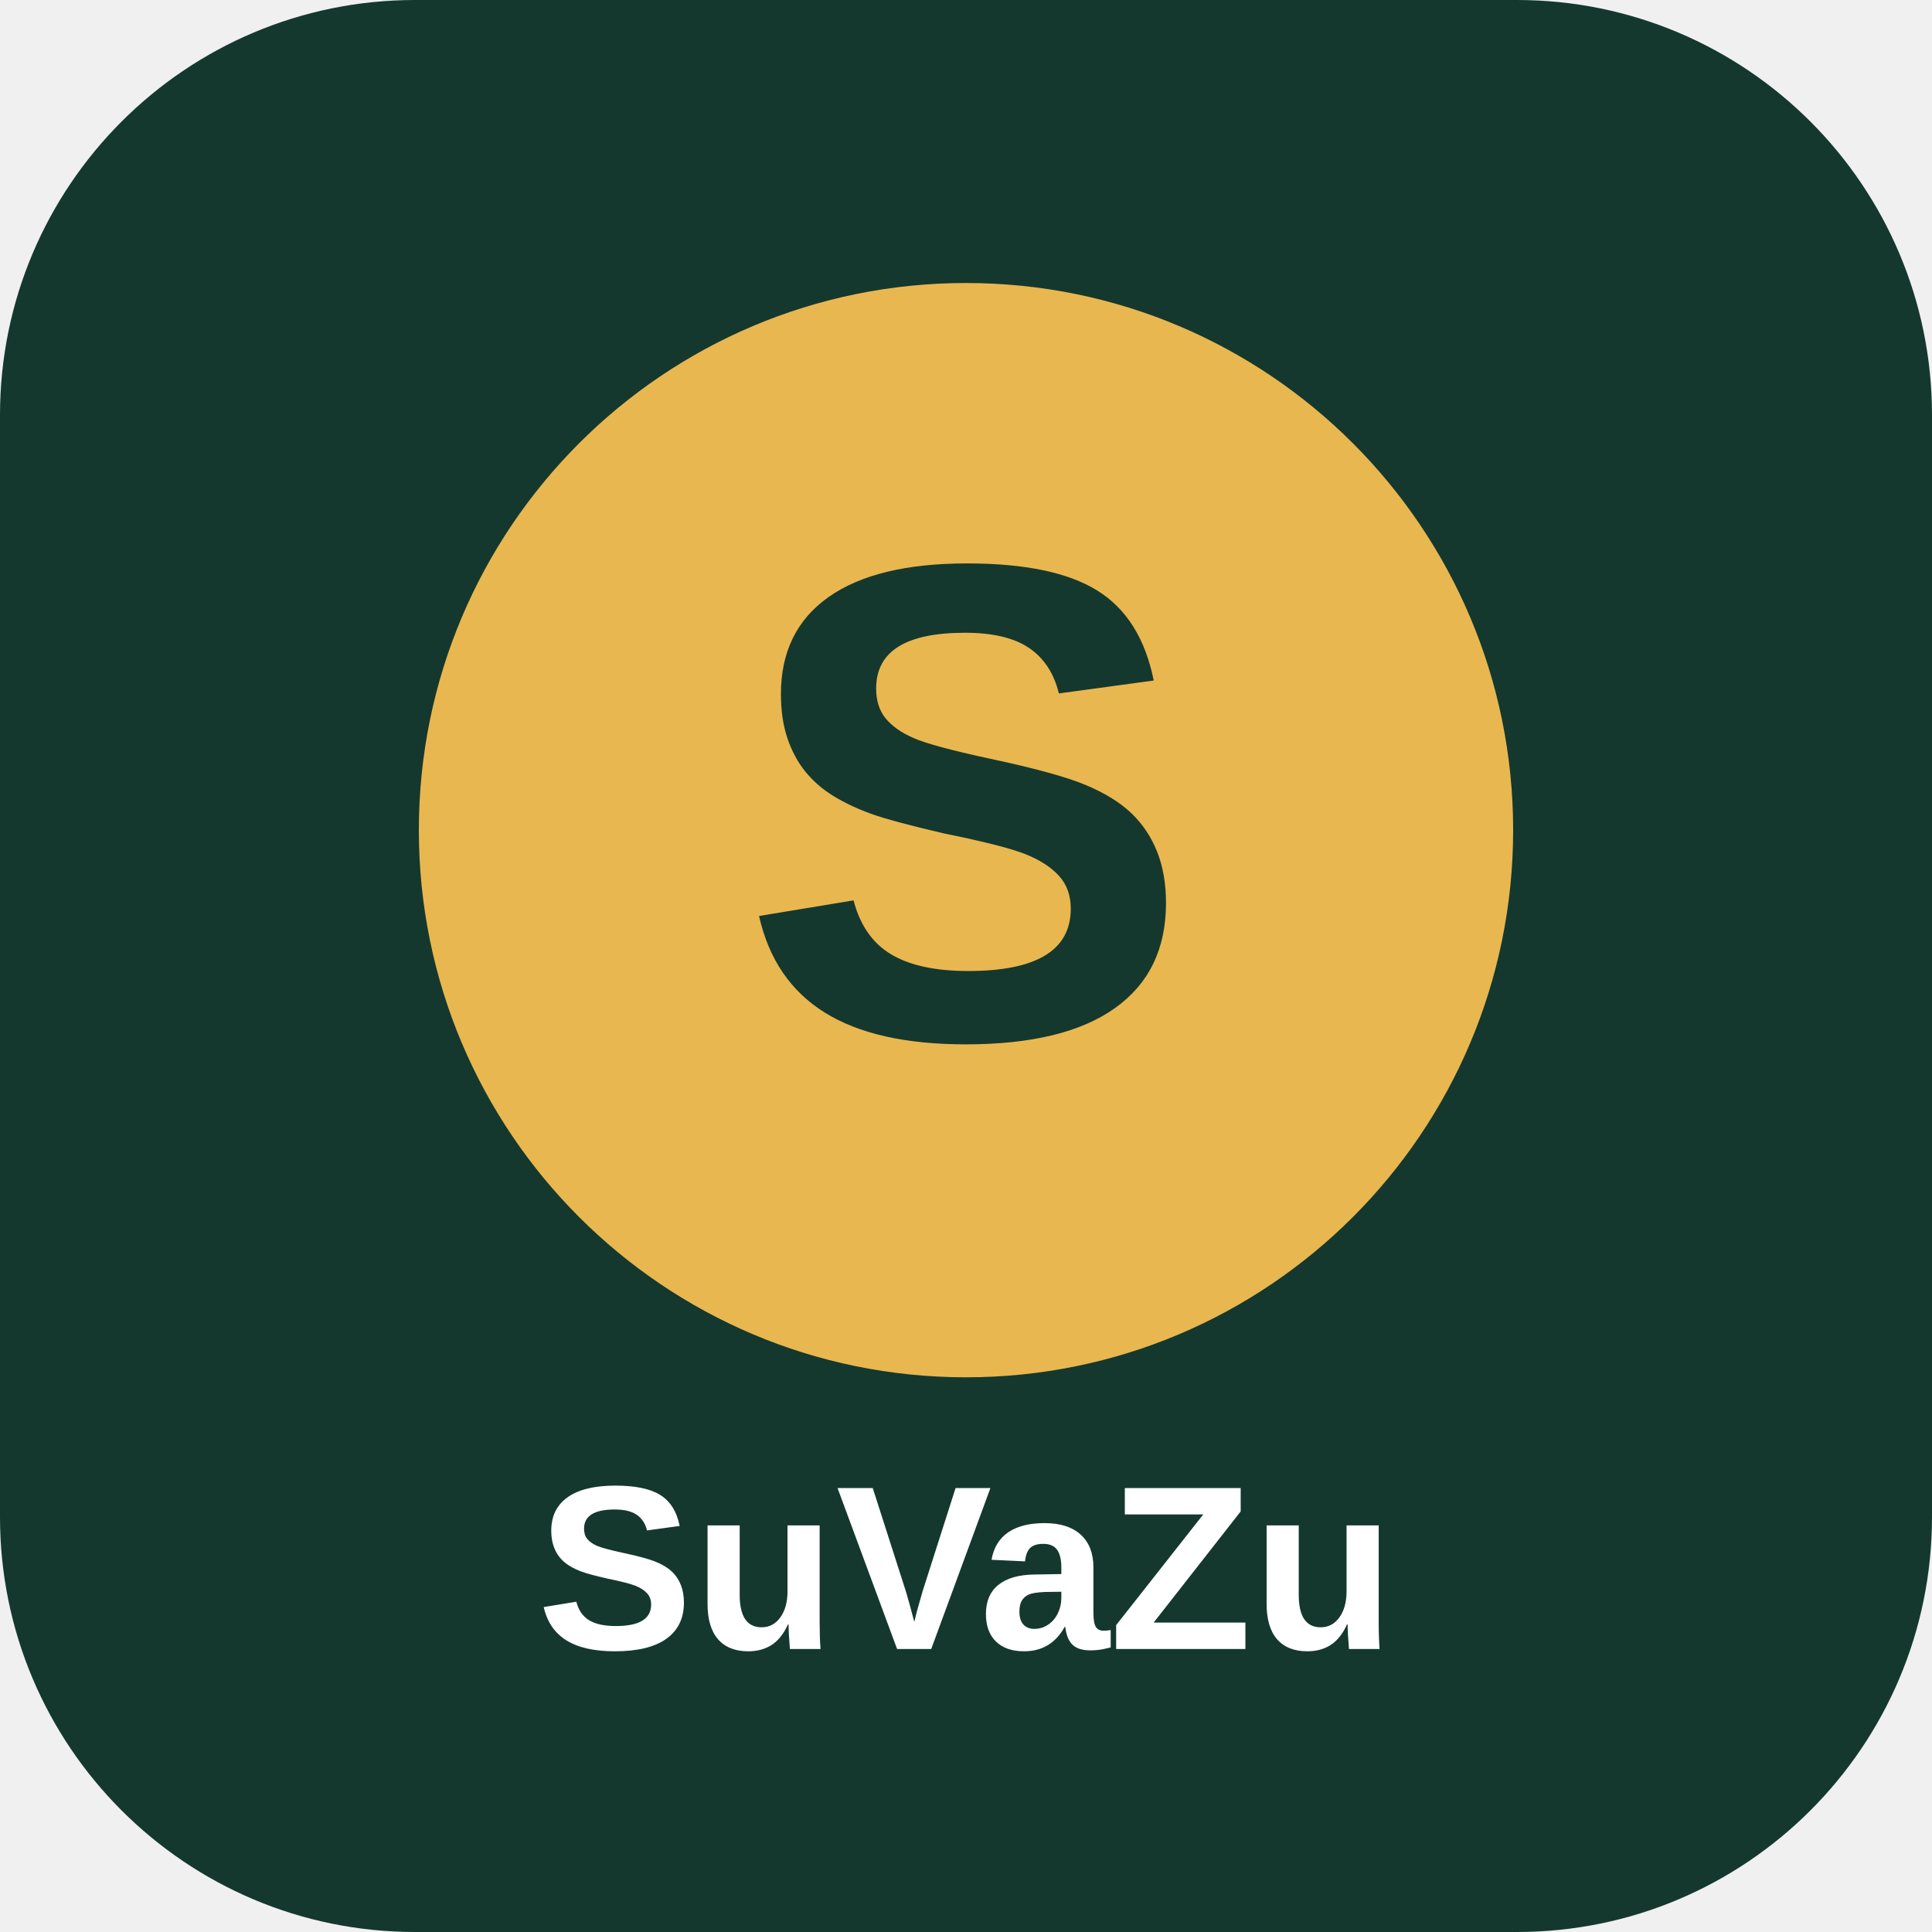
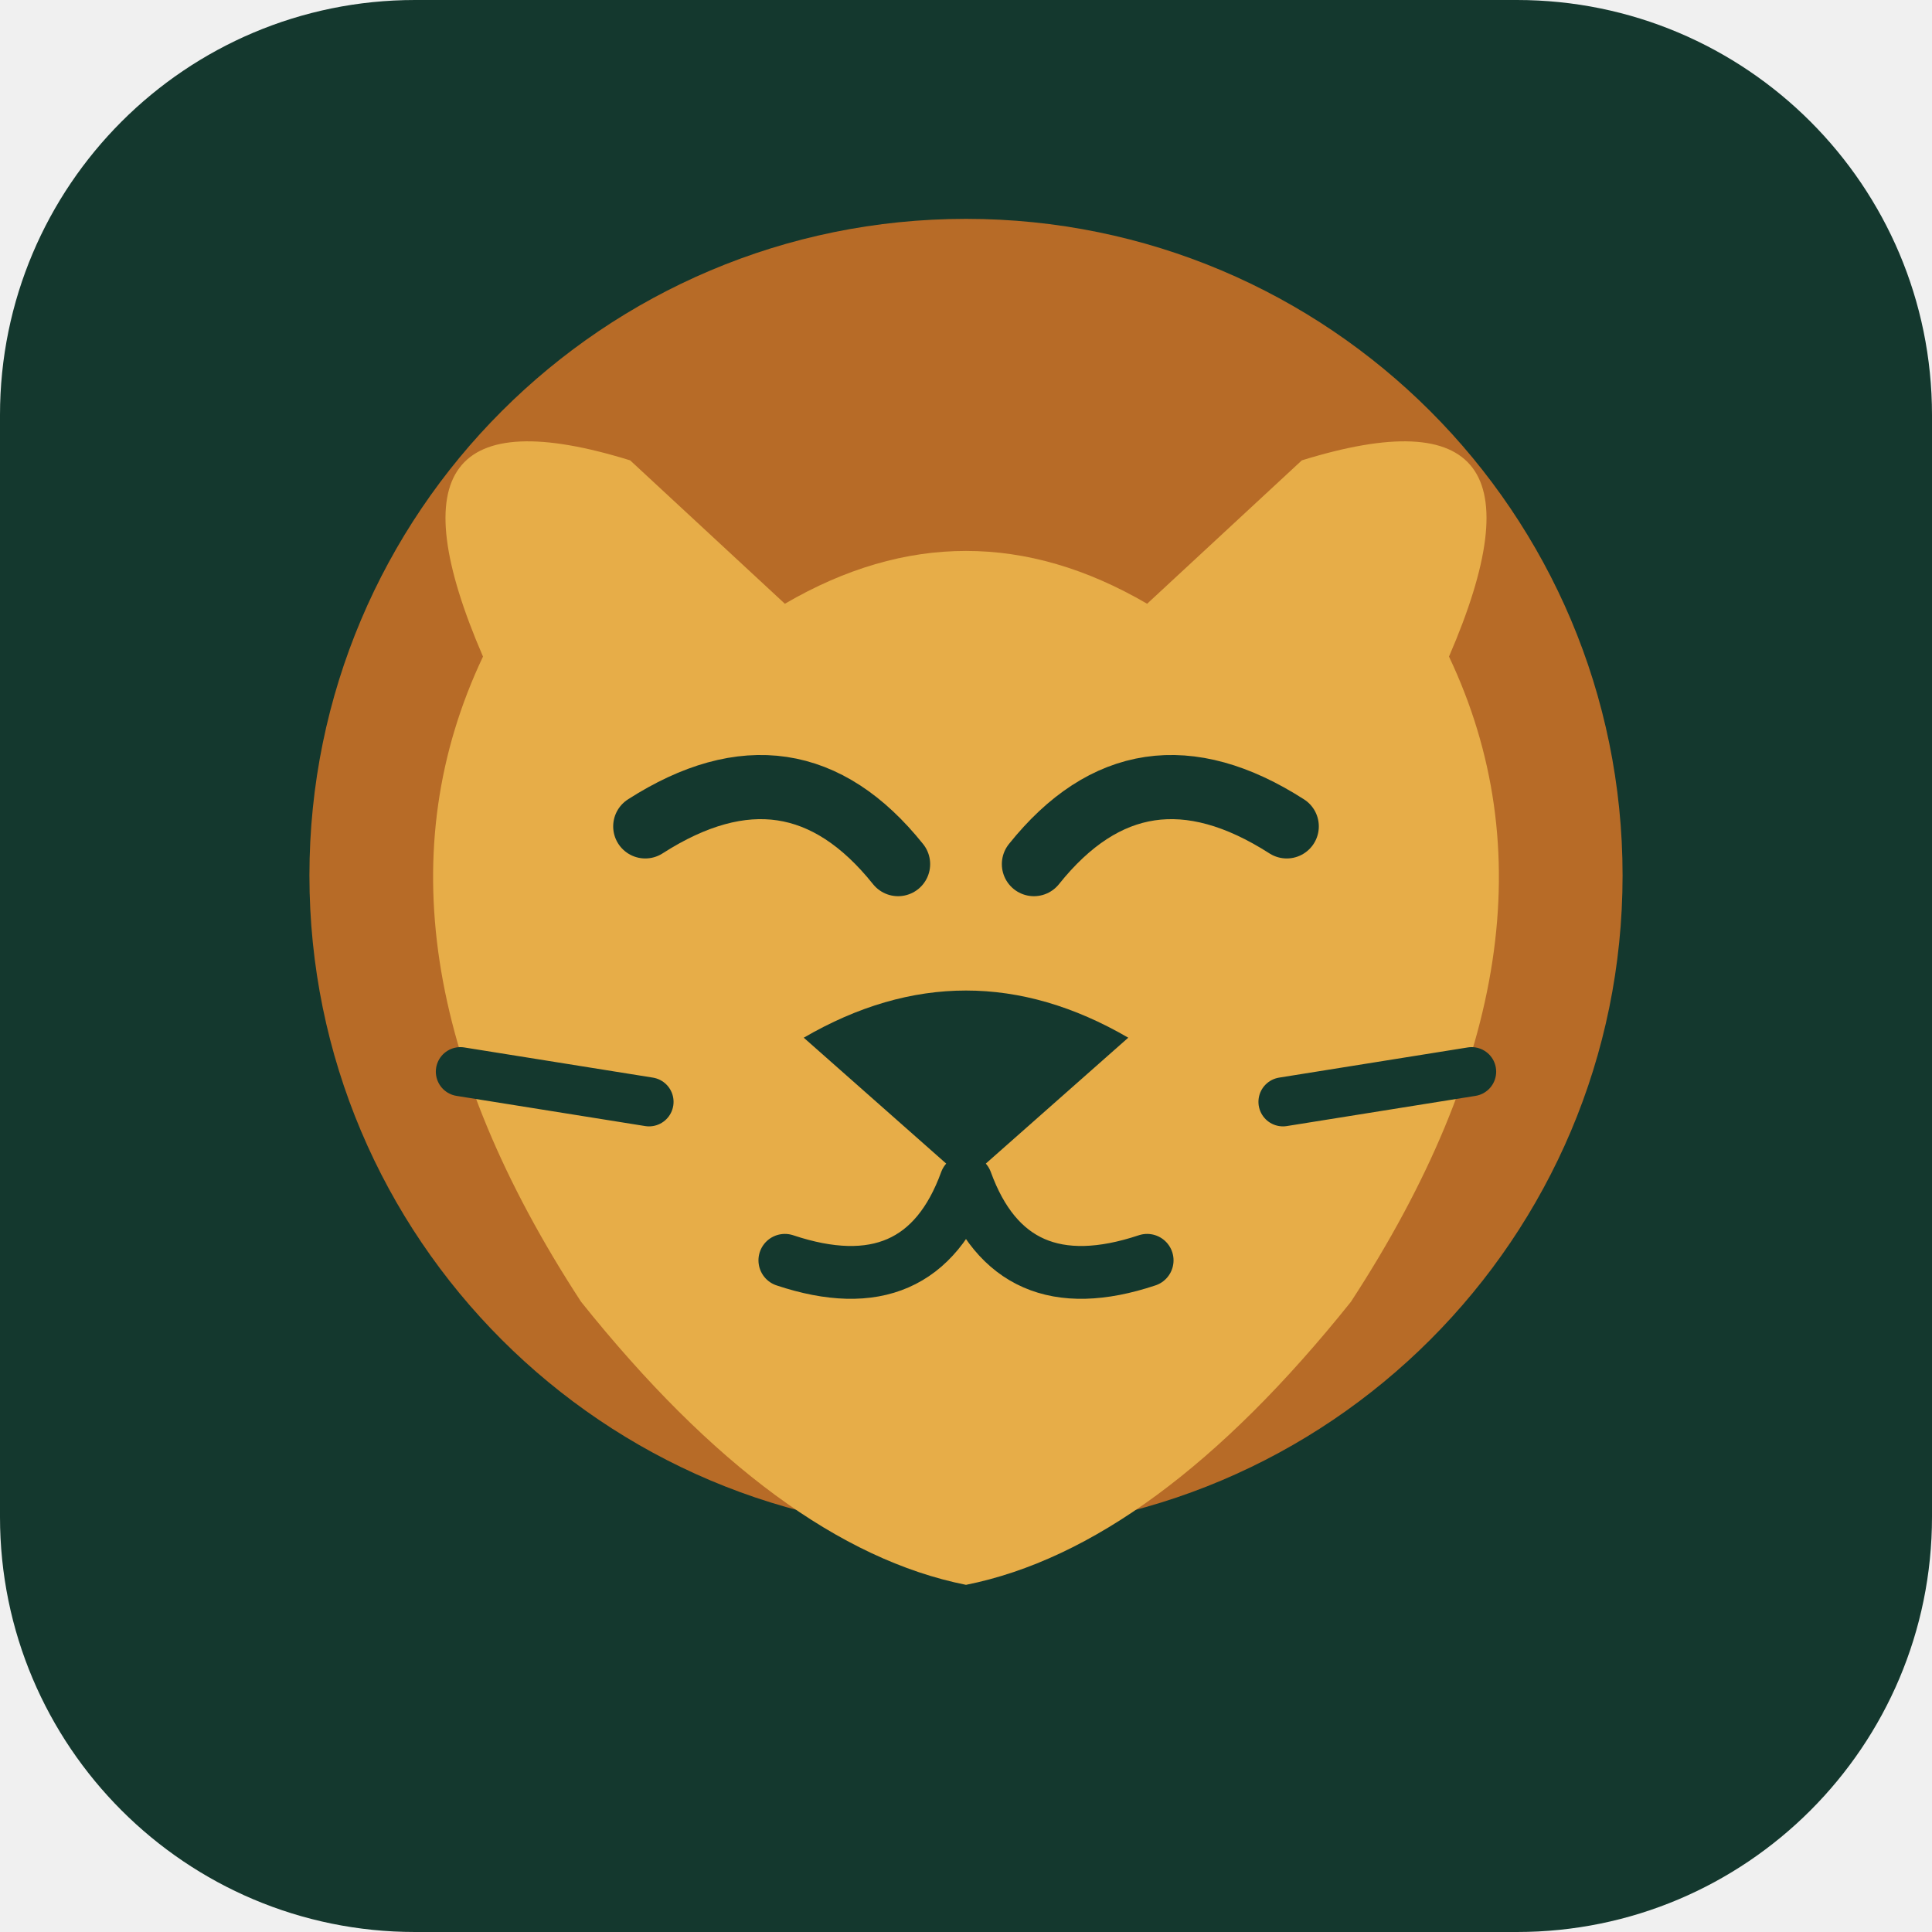
<svg xmlns="http://www.w3.org/2000/svg" viewBox="0 0 512 512">
  <rect width="512" height="512" rx="110" fill="#14382e" />
-   <circle cx="256" cy="220" r="145" fill="#e9b74f" />
-   <text x="256" y="275" text-anchor="middle" font-size="180" font-family="Arial,sans-serif" font-weight="bold" fill="#14382e">S</text>
-   <text x="256" y="437" text-anchor="middle" font-size="62" font-family="Arial,sans-serif" font-weight="bold" fill="white">SuVaZu</text>
+   <circle cx="256" cy="232" r="174" fill="#b76b27" />
+   <path d="M128 174Q96 100 167 122L208 160Q256 132 304 160L345 122Q416 100 384 174Q420 250 358 345Q306 410 256 420Q206 410 154 345Q92 250 128 174Z" fill="#e7ad48" />
+   <path d="M171 219Q210 194 238 229M274 229Q302 194 341 219" fill="none" stroke="#14382e" stroke-width="17" stroke-linecap="round" />
+   <path d="M213 275Q256 250 299 275L256 313Z" fill="#14382e" />
+   <path d="M256 313Q244 346 208 334M256 313Q268 346 304 334" fill="none" stroke="#14382e" stroke-width="14" stroke-linecap="round" />
+   <path d="M122 284L172 292M340 292L390 284" stroke="#14382e" stroke-width="13" stroke-linecap="round" />
</svg>
